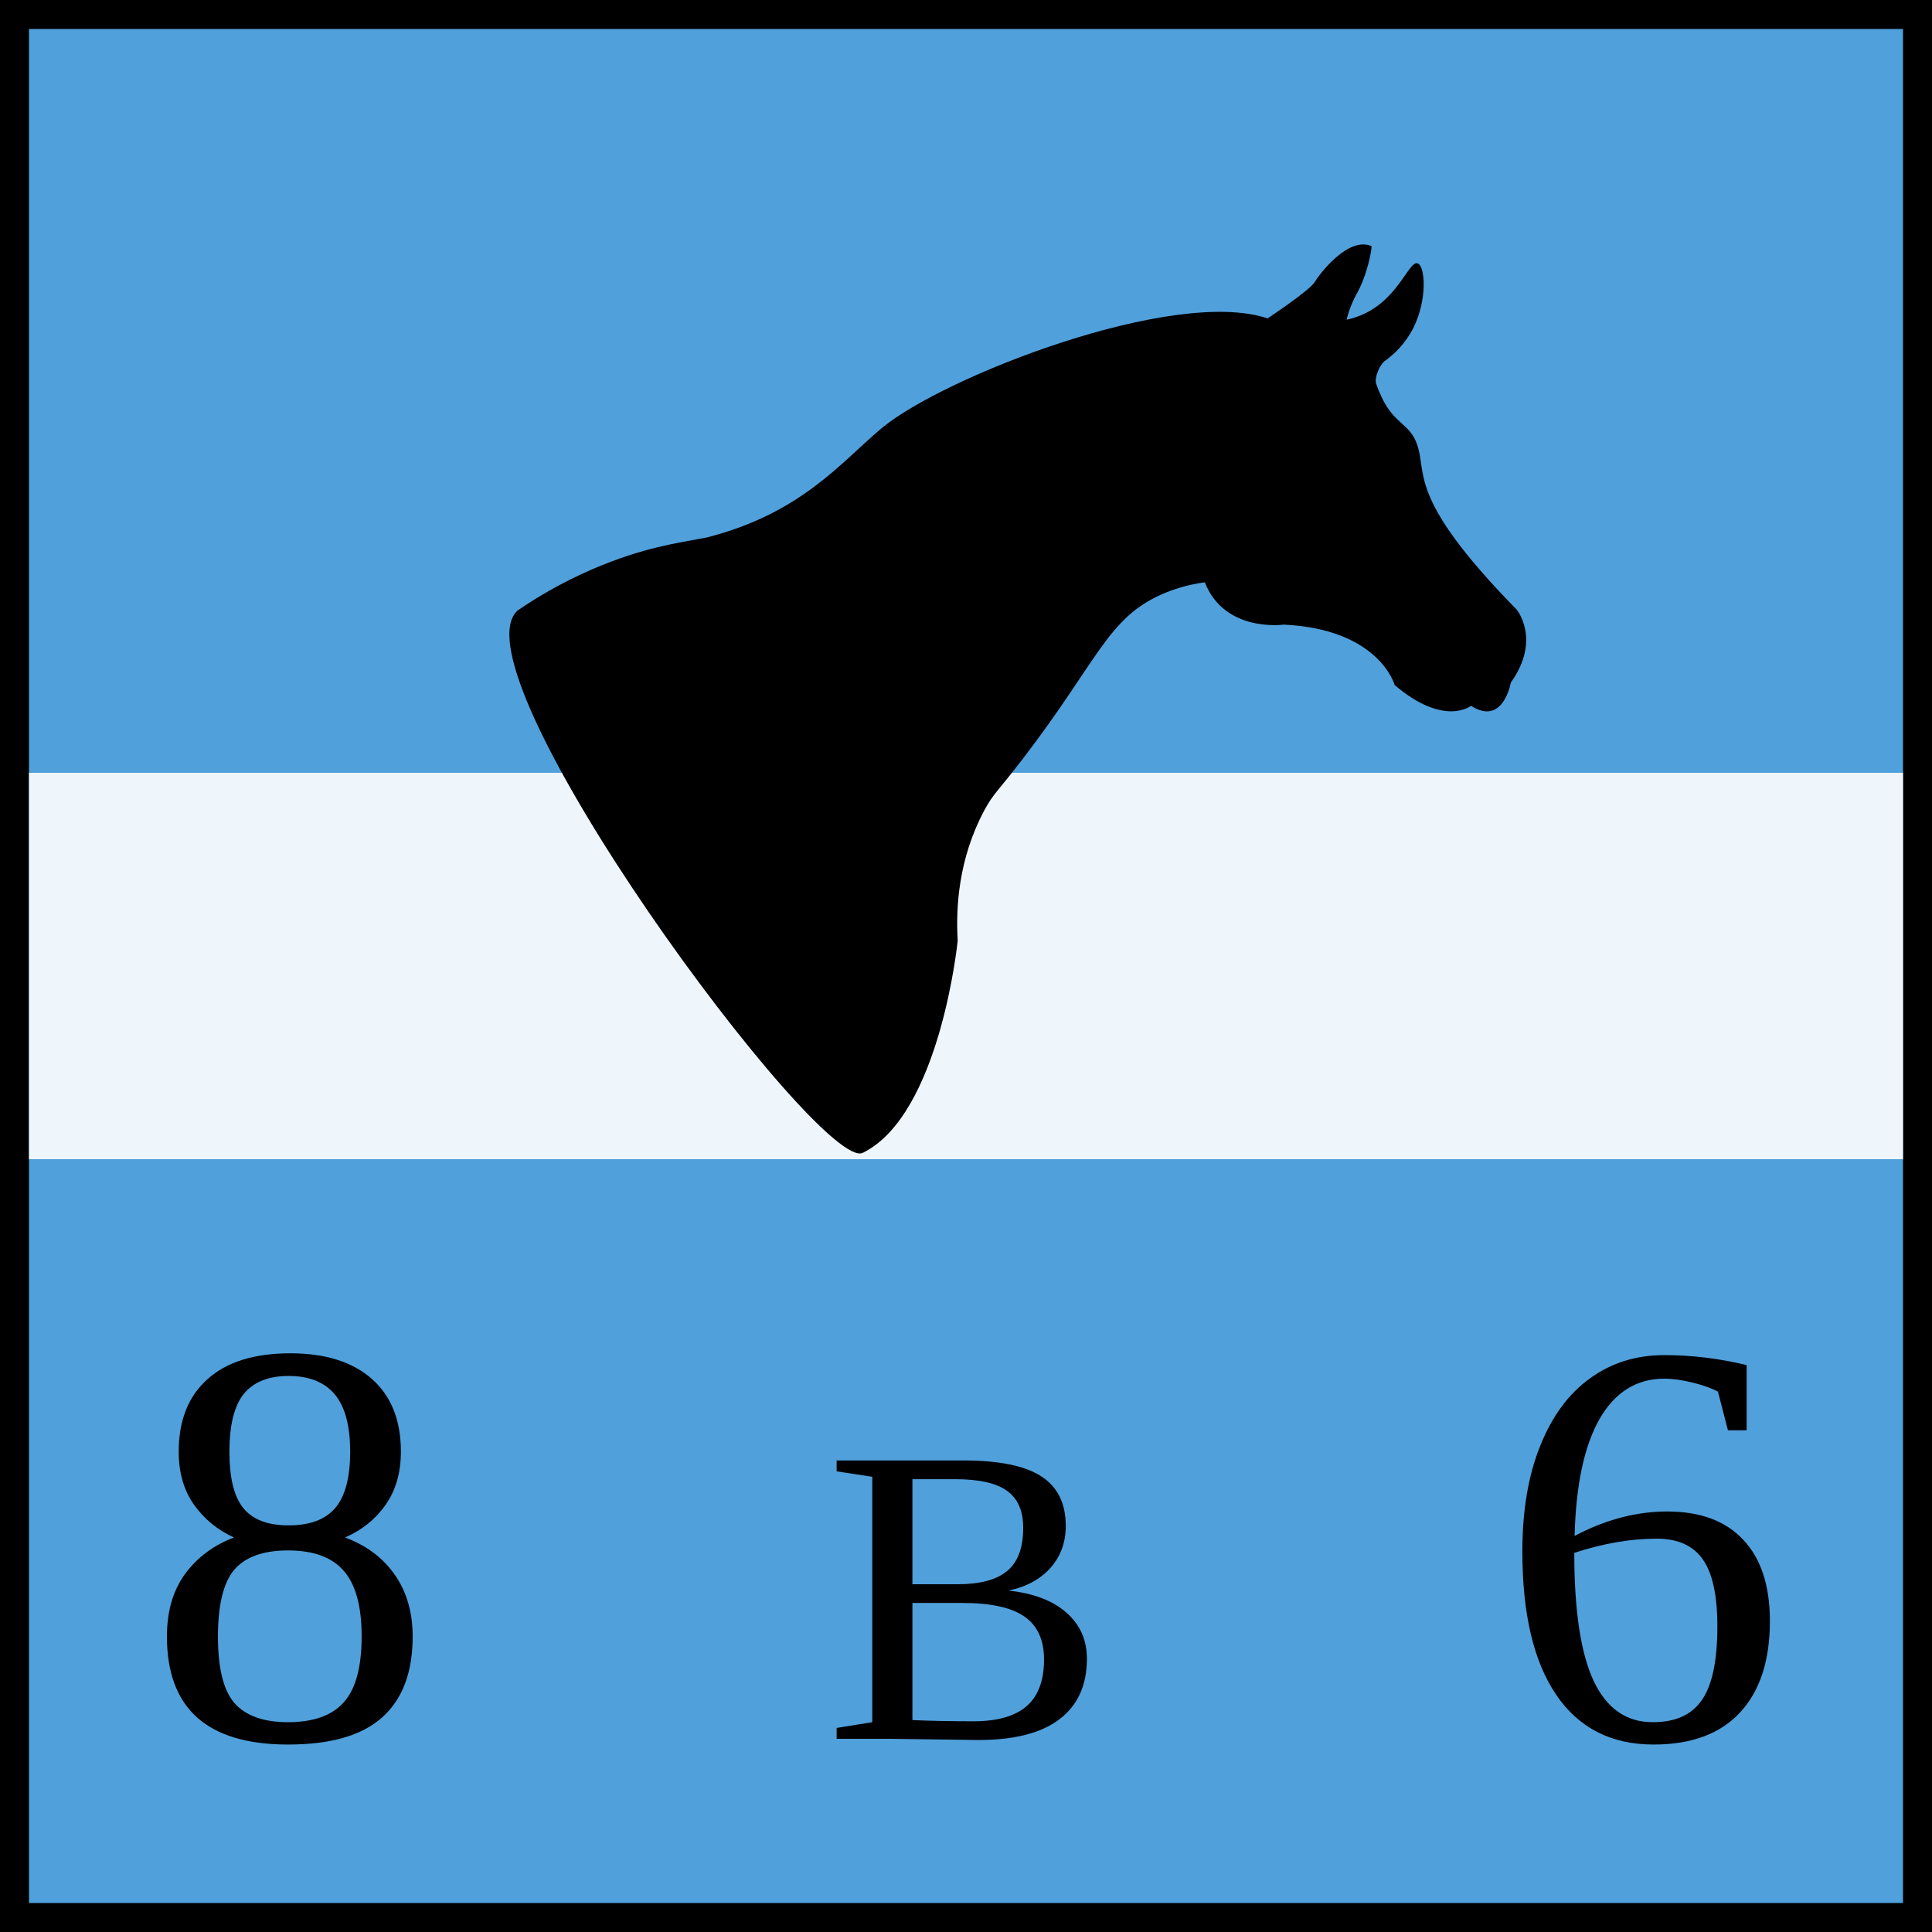
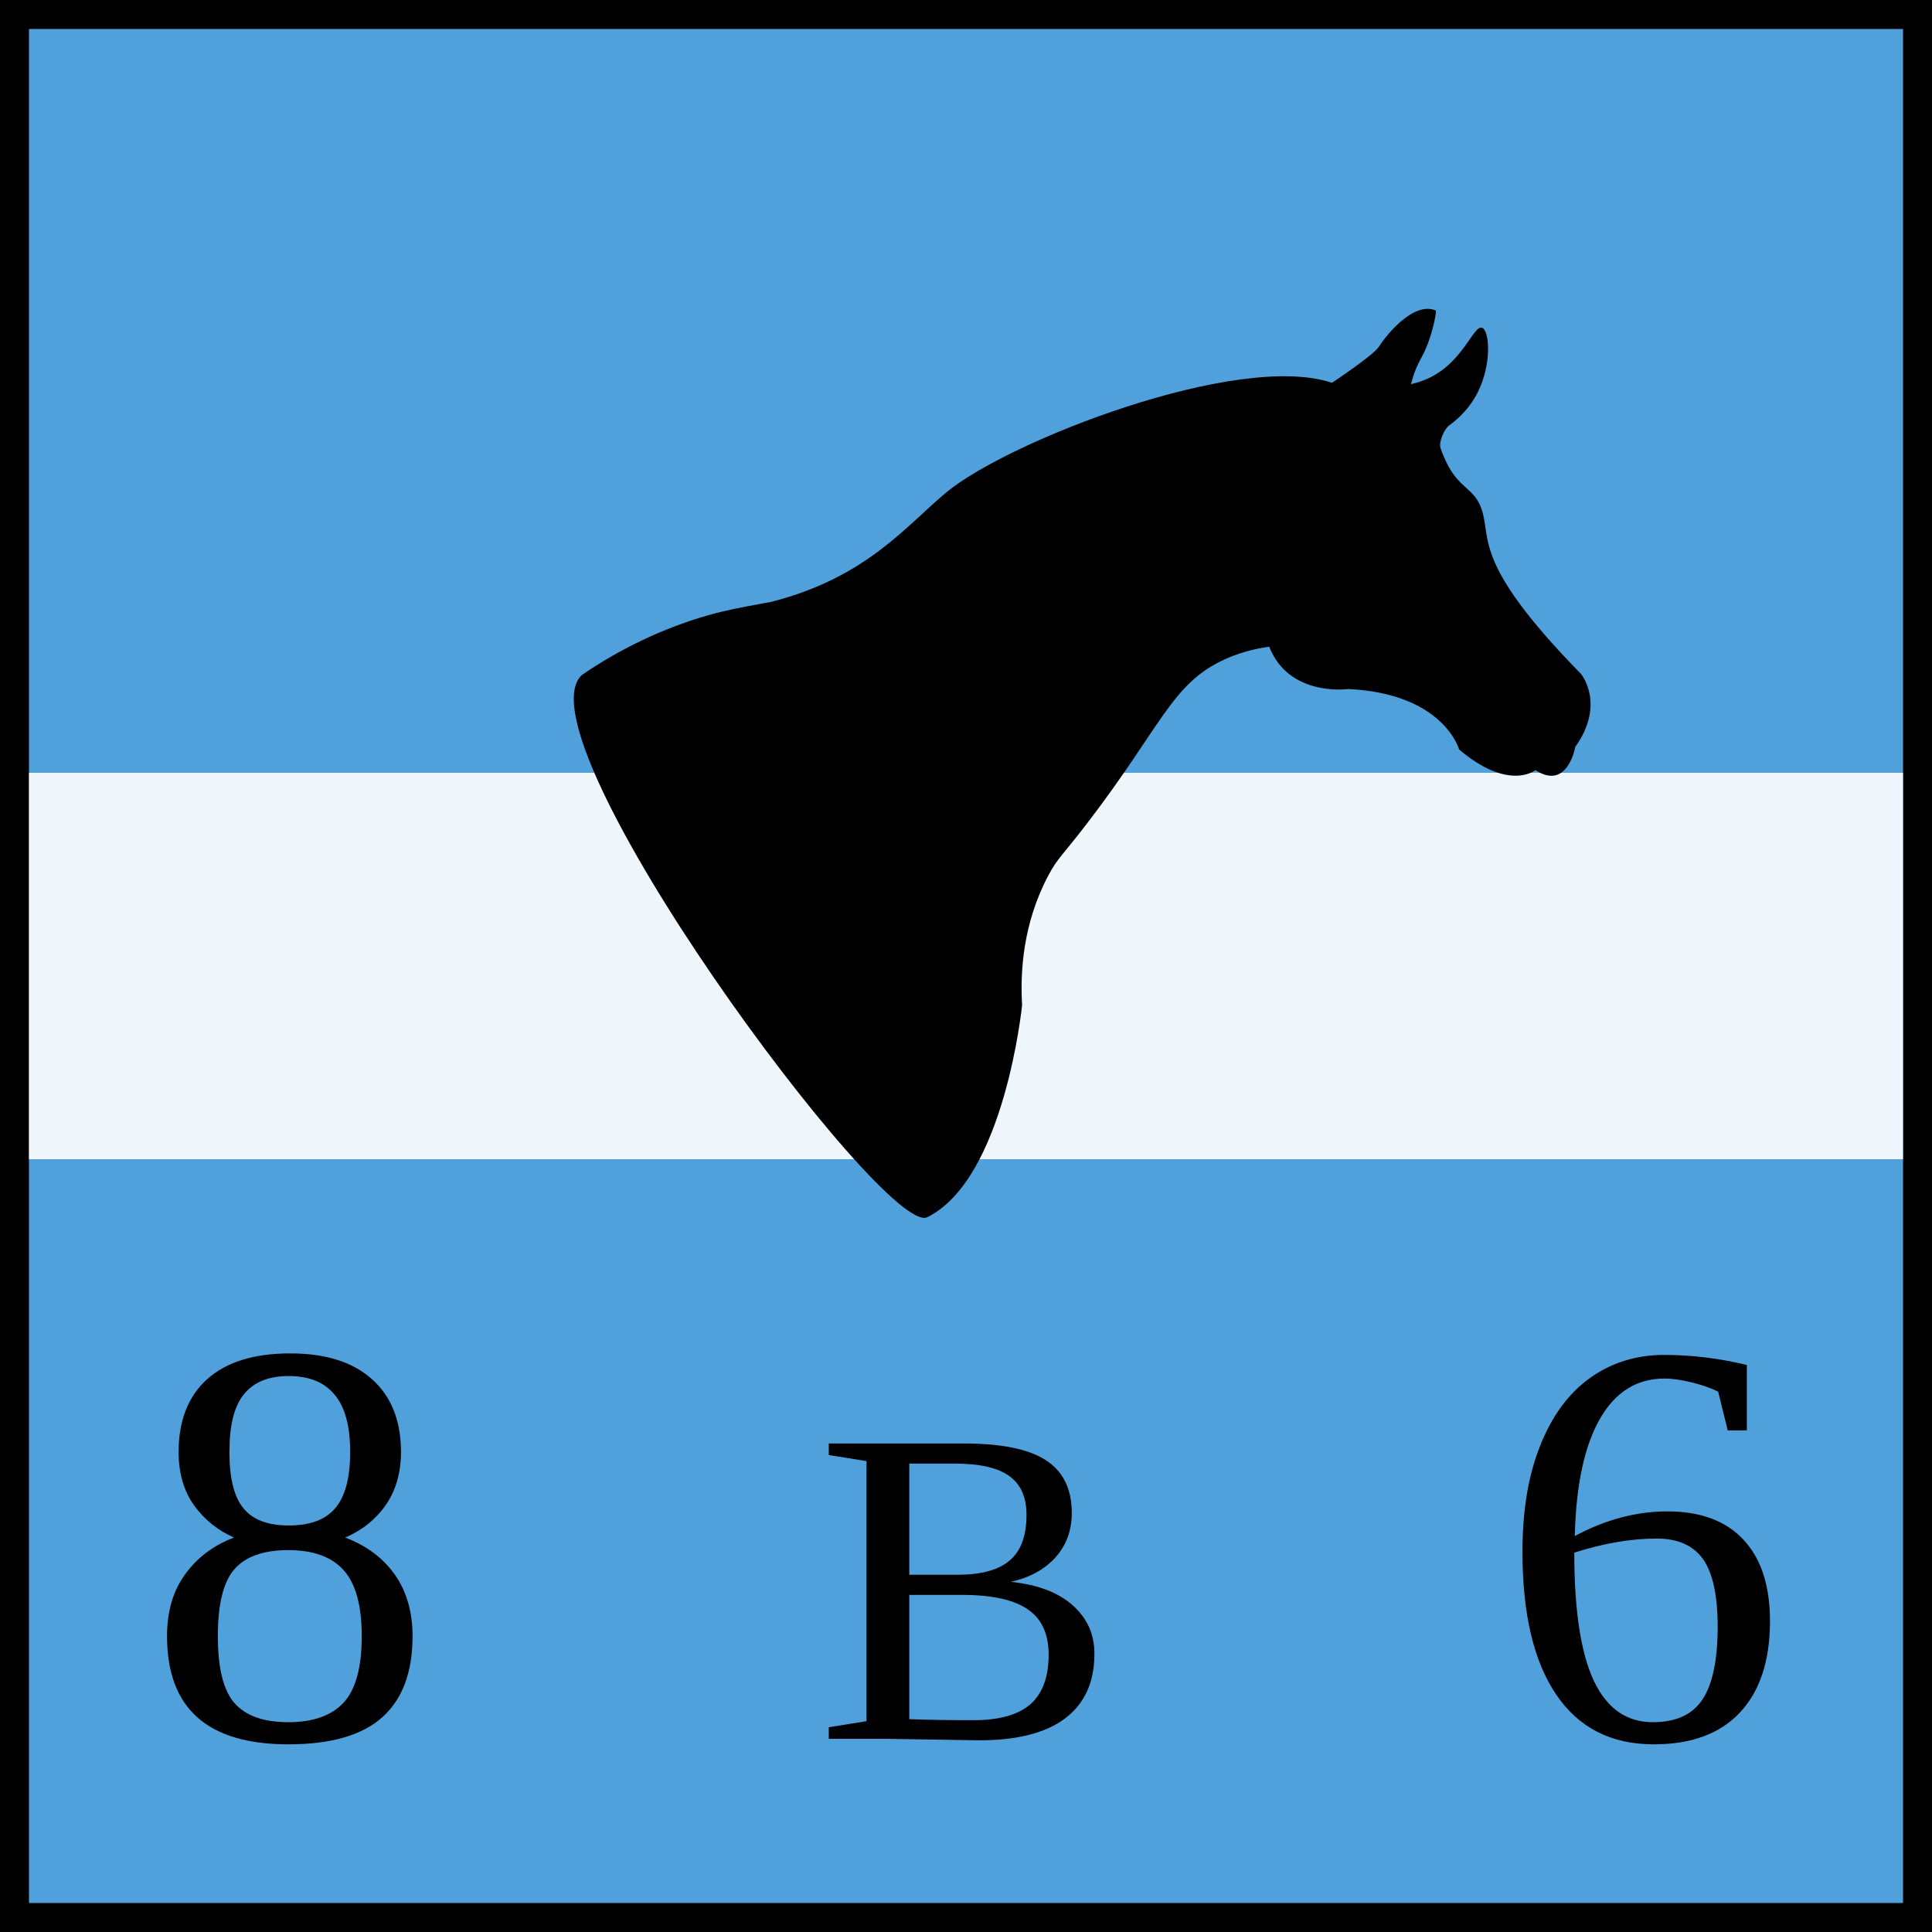
- <svg xmlns="http://www.w3.org/2000/svg" width="100" height="100">
-   <rect width="100" height="100" fill="rgb(80,160,220)" stroke="black" stroke-width="3" />
+ <svg xmlns="http://www.w3.org/2000/svg" width="60" height="60">
+   <rect width="100%" height="100%" fill="rgb(80,160,220)" stroke="black" stroke-width="3%" />
  <g>
-     <rect id="ineffective" x="1.5" y="40" height="20" width="97" fill="white" opacity="0.9" />
+     <rect id="ineffective" x="1.5%" y="40%" height="20%" width="97%" fill="white" opacity="0.9" />
  </g>
-   <g transform="translate(20,5) scale(0.1,0.1)">
+   <g transform="translate(14,5) scale(0.06,0.06)">
    <path id="horse_path" d="M533.7,86.3c4,1.2,5.2,18.7-2.1,33.3      c-4.1,8.2-9.9,13.7-14.9,17.3c-2.5,1.8-5.5,8.7-4.4,11.7c0.7,2.2,1.7,4.6,2.9,7.1c6.3,13.4,14,13.6,17.8,23.1      c6.5,15.9-6.4,27.1,52,86.7c0,0,12.9,15.5-3,37.8c0,0-3.9,22.8-20.6,12c0,0-13.7,11.2-39.5-10.7c0,0-7.9-29-57.5-31.3      c0,0-30.5,4.3-40.8-21.9c-9.6,1.3-17.1,3.9-22.7,6.4c-27.8,12.5-32.8,34.5-71.3,84.7c-13.4,17.5-15.3,18-20.1,26.9      c-13.5,25.2-14.8,50.6-13.8,67.5c0,0-9,90-49.1,109.8C224.7,557.5,32.9,297.9,67.9,266c8.6-5.9,21.8-14.1,39-21.5      c26.5-11.3,42.8-13.2,58.9-16.3c49.2-12.5,69.8-39.3,90.7-56.7c32.1-26.6,151.1-73,199.6-56.7c0,0,21.7-14.4,24.3-18.7      c2.6-4.3,17.4-23.9,29.5-18.7c0.3,0.8-1.9,14.5-7.8,24.9c-3.6,6.4-5.1,13.2-5.1,13.2c1.4-0.3,3.4-0.8,5.8-1.7      C523.5,106.3,529,84.9,533.7,86.3z" />
  </g>
-   <g id="attributes" text-anchor="middle" font-size="30">
+   <g id="attributes" text-anchor="middle" font-size="18">
    <g id="shield_wall_defense">
-       <text x="85" y="90">6</text>
+       <text x="85%" y="90%">6</text>
    </g>
    <g id="shield_wall_attack">
-       <text x="15" y="90">8</text>
+       <text x="15%" y="90%">8</text>
    </g>
    <g id="morale_rating">
-       <text x="50" y="90" font-size="22">B</text>
+       <text x="50%" y="90%" font-size="14">B</text>
    </g>
  </g>
</svg>
